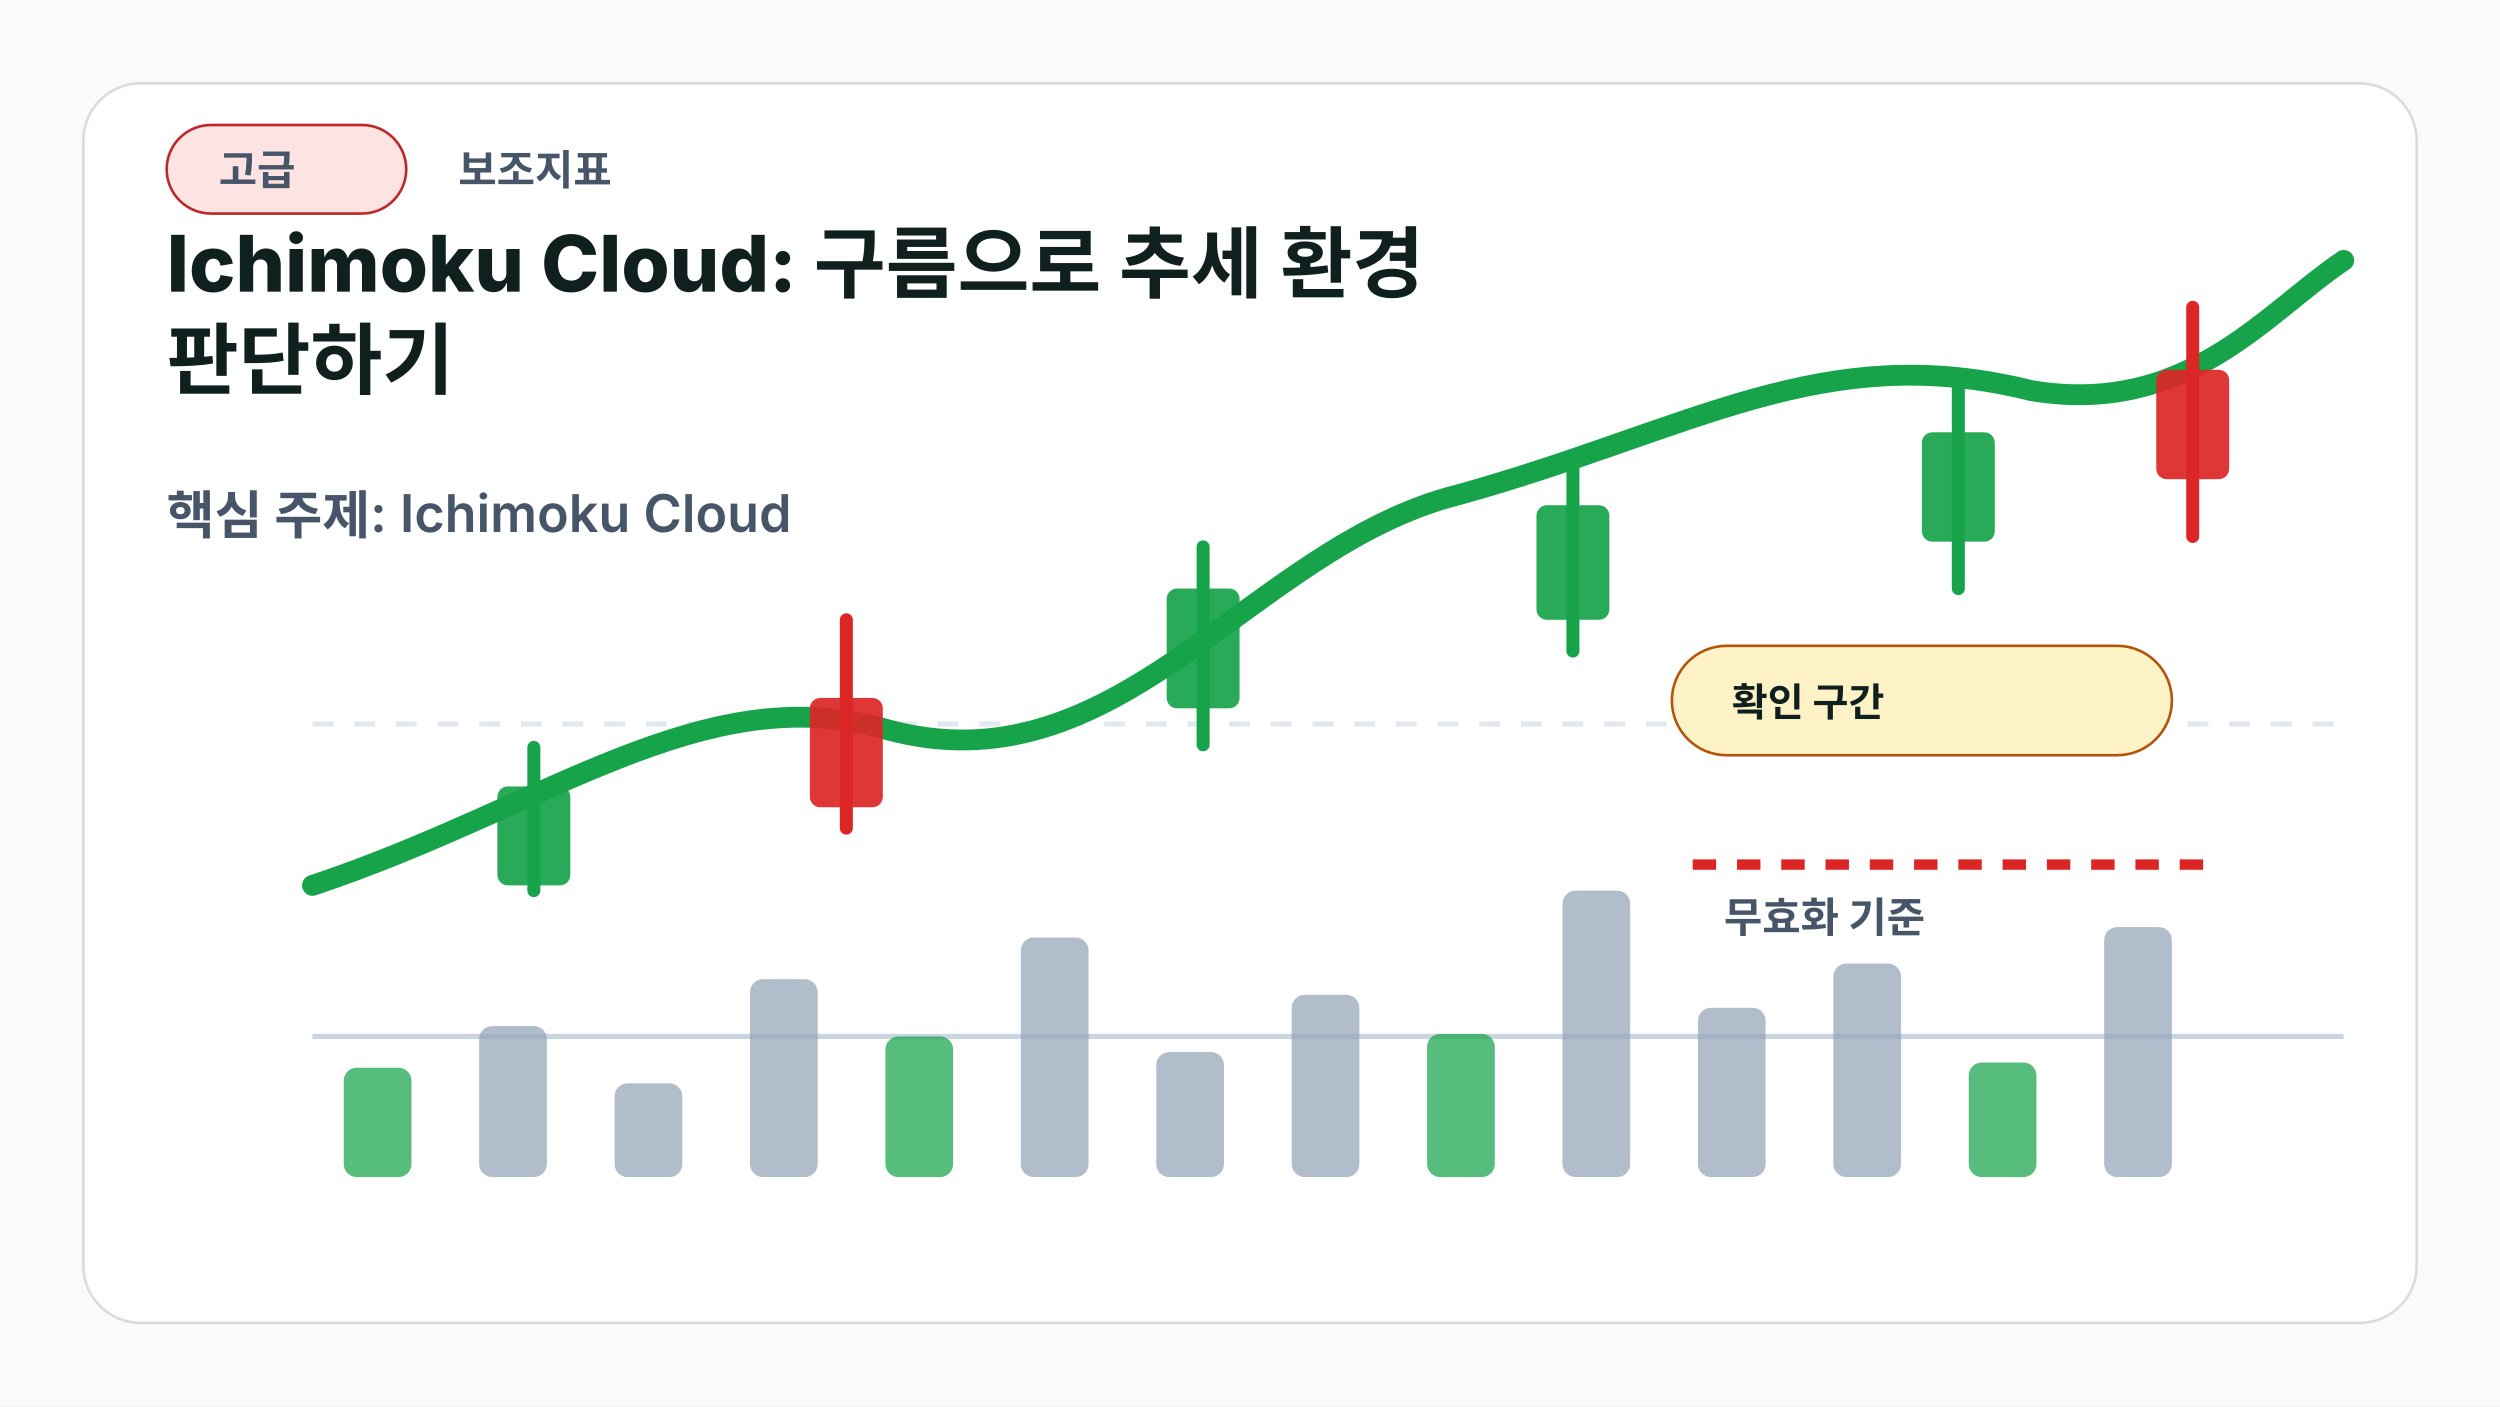
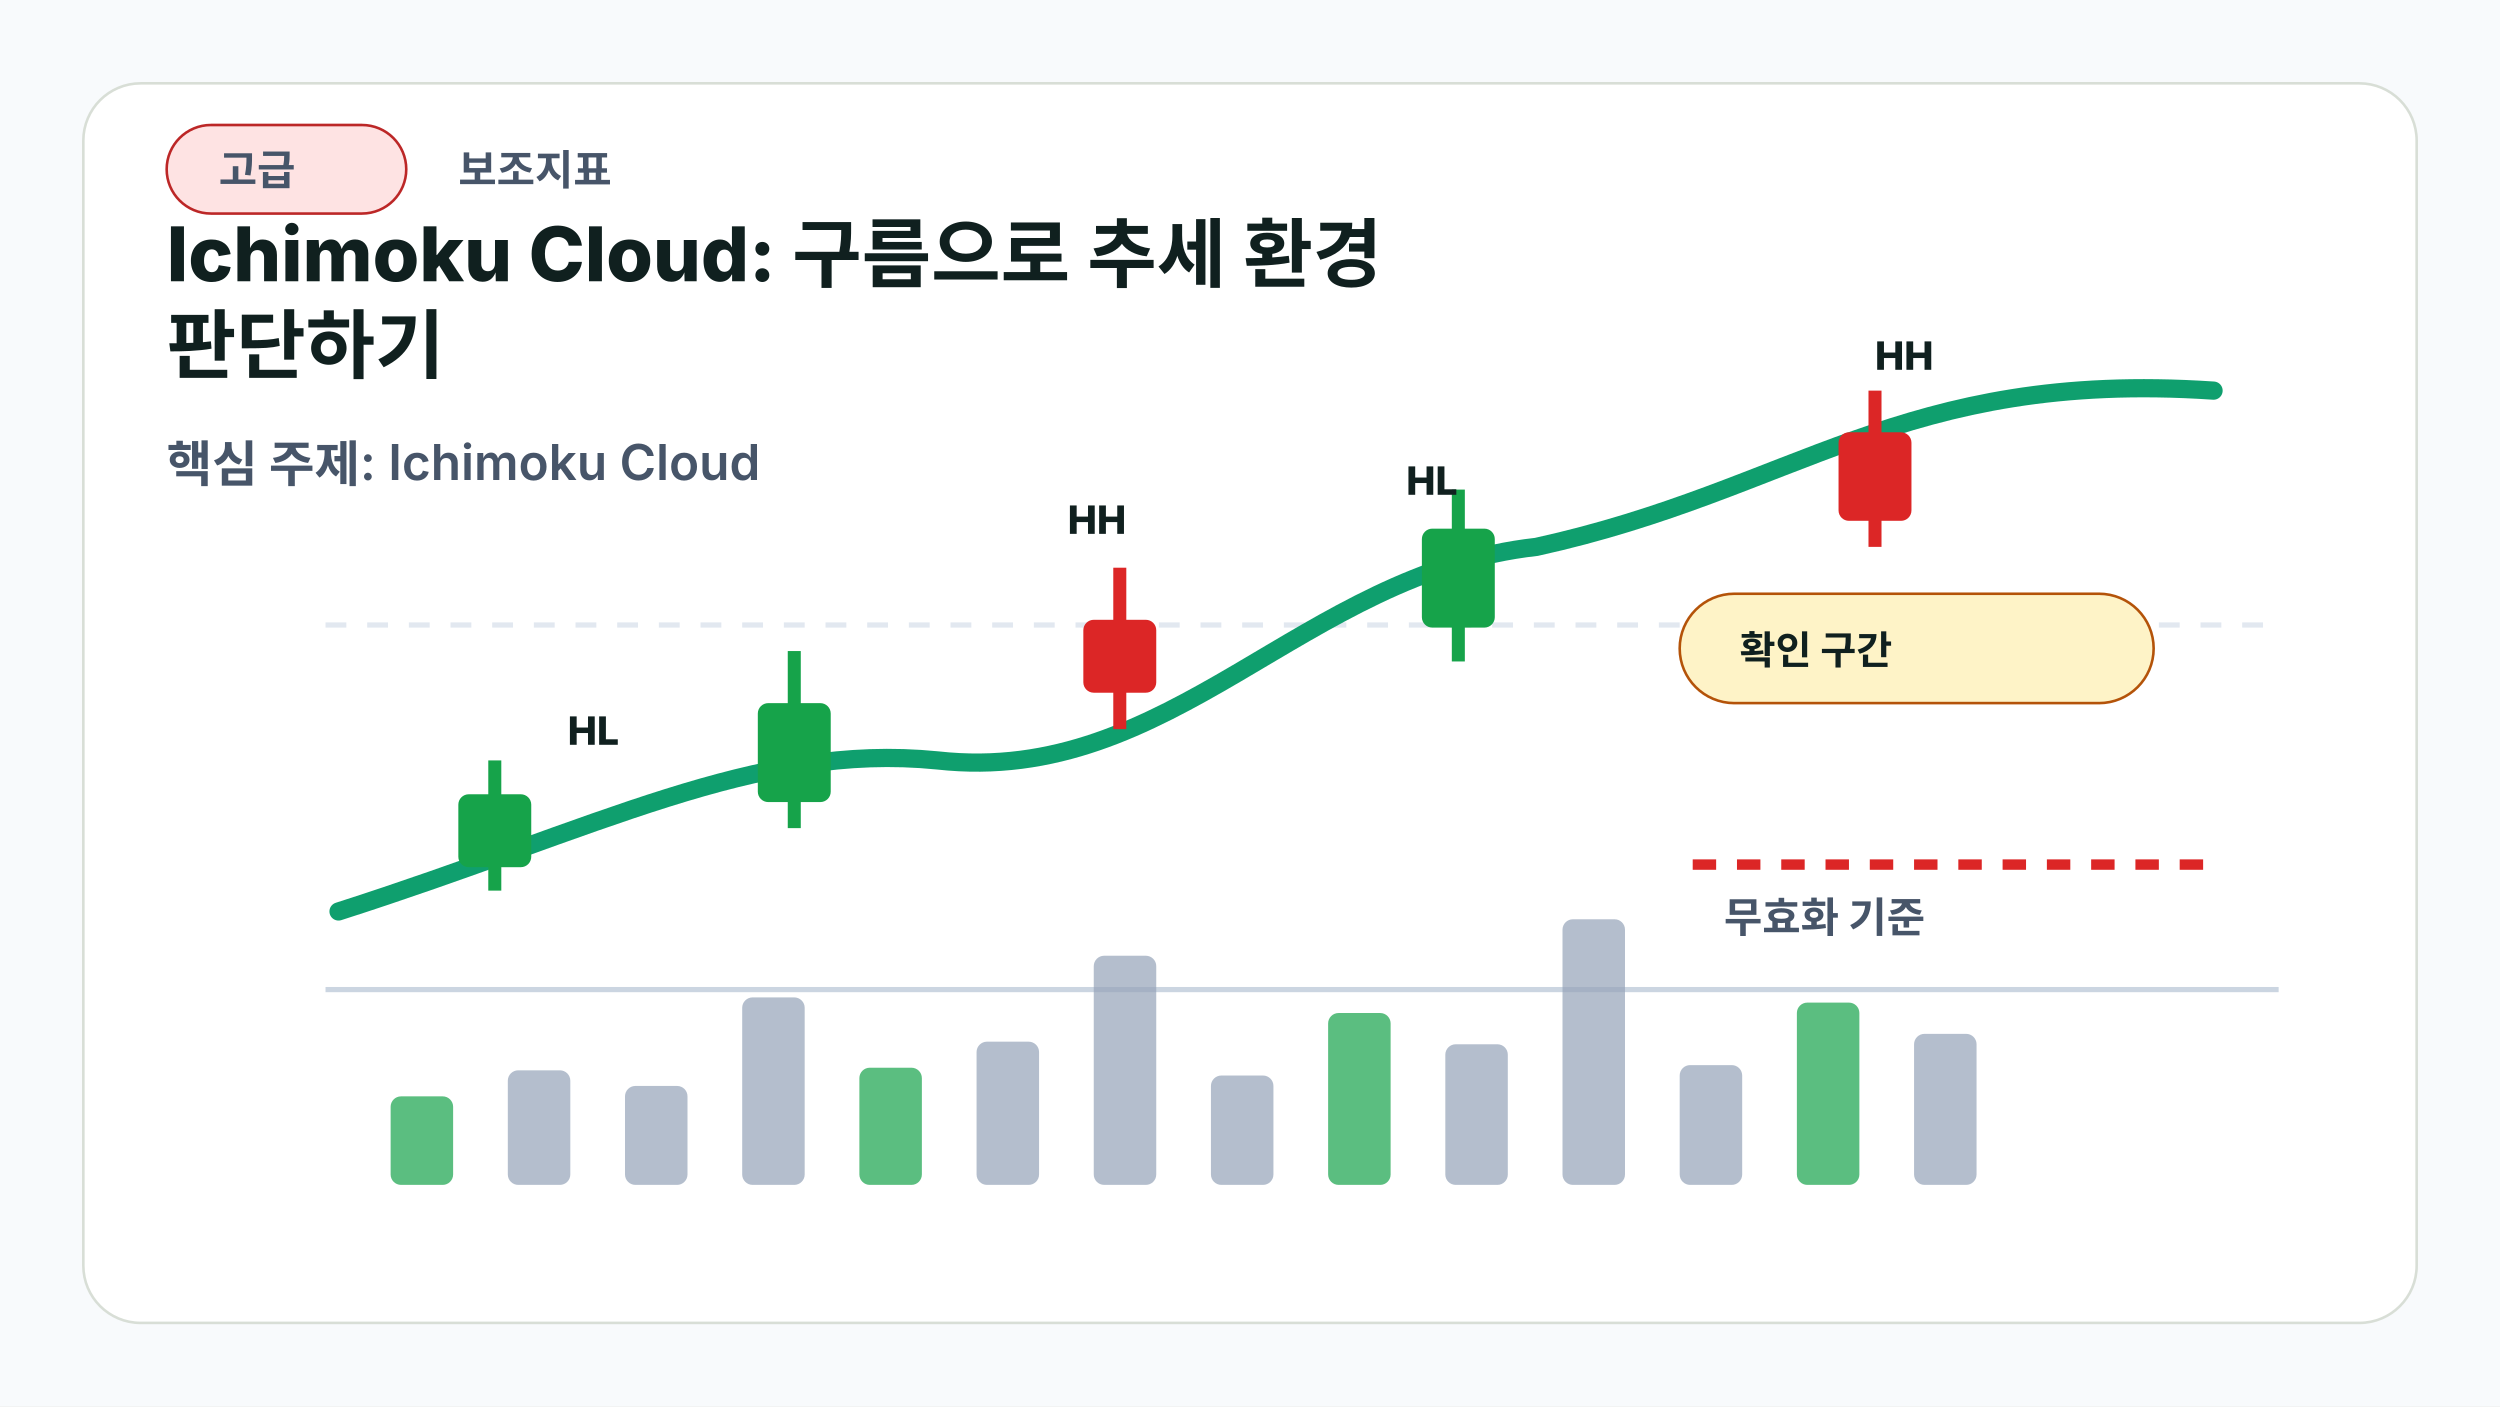
<svg xmlns="http://www.w3.org/2000/svg" width="960" height="540" viewBox="0 0 960 540" role="img" aria-labelledby="title desc">
-   <style>.title{font:800 30px system-ui,-apple-system,Segoe UI,sans-serif;fill:#10201f}.item{font:600 20px system-ui,-apple-system,Segoe UI,sans-serif;fill:#475569}.small{font:700 16px system-ui,-apple-system,Segoe UI,sans-serif;fill:#475569}.label{font:800 15px system-ui,-apple-system,Segoe UI,sans-serif;fill:#10201f}</style>
+   <style>.title{font:800 29px system-ui,-apple-system,Segoe UI,sans-serif;fill:#10201f}.item{font:600 19px system-ui,-apple-system,Segoe UI,sans-serif;fill:#475569}.small{font:700 16px system-ui,-apple-system,Segoe UI,sans-serif;fill:#475569}.label{font:800 15px system-ui,-apple-system,Segoe UI,sans-serif;fill:#10201f}.muted{font:600 14px system-ui,-apple-system,Segoe UI,sans-serif;fill:#64748b}</style>
  <rect width="960" height="540" fill="#f8fafc" />
  <rect x="32" y="32" width="896" height="476" rx="22" fill="white" stroke="#d8ded6" />
  <rect x="64" y="48" width="92" height="34" rx="17" fill="#fee2e2" stroke="#b91c1c" opacity="0.95" />
  <text x="84" y="71" class="small">고급</text>
  <text x="176" y="71" class="small">보조지표</text>
-   <text x="64" y="112" class="title">Ichimoku Cloud: 구름으로 추세 환경</text>
-   <text x="64" y="149" class="title">판단하기</text>
-   <text x="64" y="205" class="item">핵심 주제: Ichimoku Cloud</text>
-   <g transform="translate(0,0)">
-     <line x1="120" y1="398" x2="900" y2="398" stroke="#cbd5e1" stroke-width="2" />
-     <line x1="120" y1="278" x2="900" y2="278" stroke="#e2e8f0" stroke-width="2" stroke-dasharray="8 8" />
-     <path d="M120 340 C210 310 270 260 340 280 C430 305 480 210 560 190 C650 165 700 130 780 150 C840 160 870 120 900 100" fill="none" stroke="#16a34a" stroke-width="8" stroke-linecap="round" stroke-linejoin="round" />
-     <line x1="205" y1="287" x2="205" y2="342" stroke="#16a34a" stroke-width="5" stroke-linecap="round" />
-     <rect x="191" y="302" width="28" height="38" rx="4" fill="#16a34a" opacity="0.92" />
-     <line x1="325" y1="238" x2="325" y2="318" stroke="#dc2626" stroke-width="5" stroke-linecap="round" />
-     <rect x="311" y="268" width="28" height="42" rx="4" fill="#dc2626" opacity="0.92" />
-     <line x1="462" y1="210" x2="462" y2="286" stroke="#16a34a" stroke-width="5" stroke-linecap="round" />
-     <rect x="448" y="226" width="28" height="46" rx="4" fill="#16a34a" opacity="0.92" />
-     <line x1="604" y1="176" x2="604" y2="250" stroke="#16a34a" stroke-width="5" stroke-linecap="round" />
-     <rect x="590" y="194" width="28" height="44" rx="4" fill="#16a34a" opacity="0.92" />
-     <line x1="752" y1="146" x2="752" y2="226" stroke="#16a34a" stroke-width="5" stroke-linecap="round" />
-     <rect x="738" y="166" width="28" height="42" rx="4" fill="#16a34a" opacity="0.92" />
-     <line x1="842" y1="118" x2="842" y2="206" stroke="#dc2626" stroke-width="5" stroke-linecap="round" />
-     <rect x="828" y="142" width="28" height="42" rx="4" fill="#dc2626" opacity="0.92" />
-     <rect x="132" y="410" width="26" height="42" rx="5" fill="#16a34a" opacity="0.72" />
-     <rect x="184" y="394" width="26" height="58" rx="5" fill="#94a3b8" opacity="0.72" />
-     <rect x="236" y="416" width="26" height="36" rx="5" fill="#94a3b8" opacity="0.72" />
-     <rect x="288" y="376" width="26" height="76" rx="5" fill="#94a3b8" opacity="0.72" />
-     <rect x="340" y="398" width="26" height="54" rx="5" fill="#16a34a" opacity="0.72" />
-     <rect x="392" y="360" width="26" height="92" rx="5" fill="#94a3b8" opacity="0.72" />
-     <rect x="444" y="404" width="26" height="48" rx="5" fill="#94a3b8" opacity="0.72" />
-     <rect x="496" y="382" width="26" height="70" rx="5" fill="#94a3b8" opacity="0.72" />
-     <rect x="548" y="397" width="26" height="55" rx="5" fill="#16a34a" opacity="0.72" />
-     <rect x="600" y="342" width="26" height="110" rx="5" fill="#94a3b8" opacity="0.72" />
-     <rect x="652" y="387" width="26" height="65" rx="5" fill="#94a3b8" opacity="0.72" />
-     <rect x="704" y="370" width="26" height="82" rx="5" fill="#94a3b8" opacity="0.72" />
-     <rect x="756" y="408" width="26" height="44" rx="5" fill="#16a34a" opacity="0.72" />
-     <rect x="808" y="356" width="26" height="96" rx="5" fill="#94a3b8" opacity="0.72" />
-     <rect x="642" y="248" width="192" height="42" rx="21" fill="#fef3c7" stroke="#b45309" />
-     <text x="665" y="275" class="label">확인 구간</text>
+   <text x="64" y="108" class="title">Ichimoku Cloud: 구름으로 추세 환경</text>
+   <text x="64" y="143" class="title">판단하기</text>
+   <text x="64" y="185" class="item">핵심 주제: Ichimoku Cloud</text>
+   <g>
+     <line x1="125" y1="380" x2="875" y2="380" stroke="#cbd5e1" stroke-width="2" />
+     <line x1="125" y1="240" x2="875" y2="240" stroke="#e2e8f0" stroke-width="2" stroke-dasharray="8 8" />
+     <path d="M130 350 C230 318 290 285 360 292 C450 302 500 220 590 210 C690 188 730 142 850 150" fill="none" stroke="#0f9f6e" stroke-width="7" stroke-linecap="round" />
+     <line x1="190" y1="342" x2="190" y2="292" stroke="#16a34a" stroke-width="5" />
+     <rect x="176" y="305" width="28" height="28" rx="4" fill="#16a34a" />
+     <line x1="305" y1="318" x2="305" y2="250" stroke="#16a34a" stroke-width="5" />
+     <rect x="291" y="270" width="28" height="38" rx="4" fill="#16a34a" />
+     <line x1="430" y1="280" x2="430" y2="218" stroke="#dc2626" stroke-width="5" />
+     <rect x="416" y="238" width="28" height="28" rx="4" fill="#dc2626" />
+     <line x1="560" y1="254" x2="560" y2="188" stroke="#16a34a" stroke-width="5" />
+     <rect x="546" y="203" width="28" height="38" rx="4" fill="#16a34a" />
+     <line x1="720" y1="210" x2="720" y2="150" stroke="#dc2626" stroke-width="5" />
+     <rect x="706" y="166" width="28" height="34" rx="4" fill="#dc2626" />
+     <rect x="150" y="421" width="24" height="34" rx="4" fill="#16a34a" opacity=".7" />
+     <rect x="195" y="411" width="24" height="44" rx="4" fill="#94a3b8" opacity=".7" />
+     <rect x="240" y="417" width="24" height="38" rx="4" fill="#94a3b8" opacity=".7" />
+     <rect x="285" y="383" width="24" height="72" rx="4" fill="#94a3b8" opacity=".7" />
+     <rect x="330" y="410" width="24" height="45" rx="4" fill="#16a34a" opacity=".7" />
+     <rect x="375" y="400" width="24" height="55" rx="4" fill="#94a3b8" opacity=".7" />
+     <rect x="420" y="367" width="24" height="88" rx="4" fill="#94a3b8" opacity=".7" />
+     <rect x="465" y="413" width="24" height="42" rx="4" fill="#94a3b8" opacity=".7" />
+     <rect x="510" y="389" width="24" height="66" rx="4" fill="#16a34a" opacity=".7" />
+     <rect x="555" y="401" width="24" height="54" rx="4" fill="#94a3b8" opacity=".7" />
+     <rect x="600" y="353" width="24" height="102" rx="4" fill="#94a3b8" opacity=".7" />
+     <rect x="645" y="409" width="24" height="46" rx="4" fill="#94a3b8" opacity=".7" />
+     <rect x="690" y="385" width="24" height="70" rx="4" fill="#16a34a" opacity=".7" />
+     <rect x="735" y="397" width="24" height="58" rx="4" fill="#94a3b8" opacity=".7" />
+     <text x="218" y="286" class="label">HL</text>
+     <text x="410" y="205" class="label">HH</text>
+     <text x="540" y="190" class="label">HL</text>
+     <text x="720" y="142" class="label">HH</text>
+     <rect x="645" y="228" width="182" height="42" rx="21" fill="#fef3c7" stroke="#b45309" />
+     <text x="668" y="255" class="label">확인 구간</text>
    <line x1="650" y1="332" x2="852" y2="332" stroke="#dc2626" stroke-width="4" stroke-dasharray="9 8" />
    <text x="662" y="358" class="small">무효화 기준</text>
  </g>
</svg>
